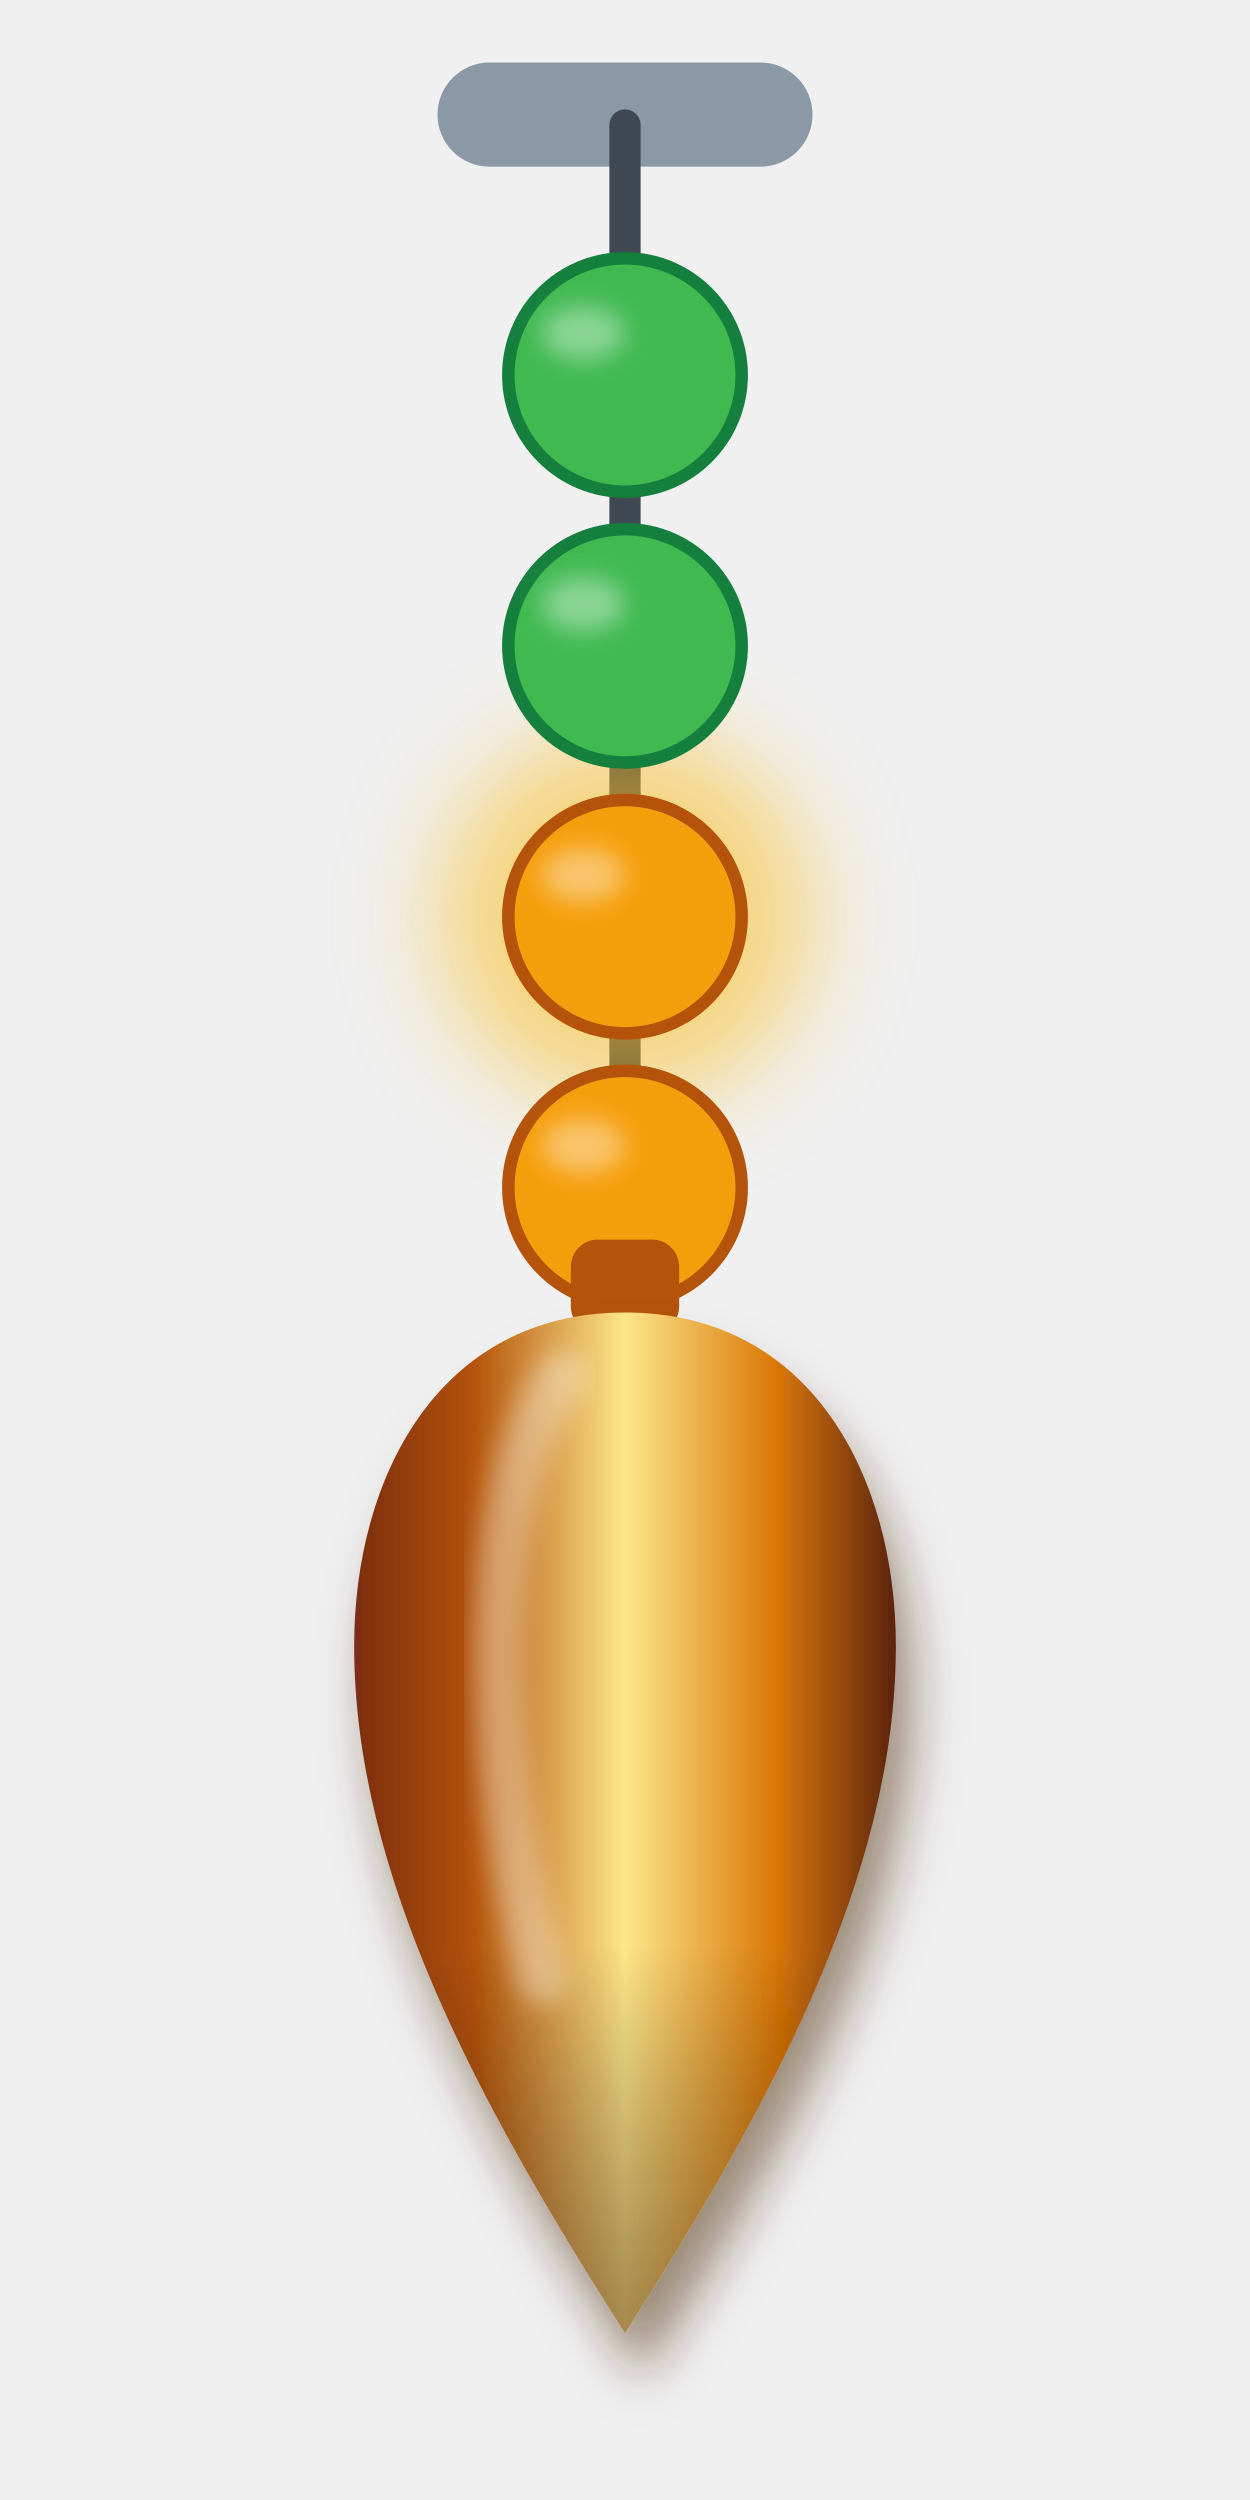
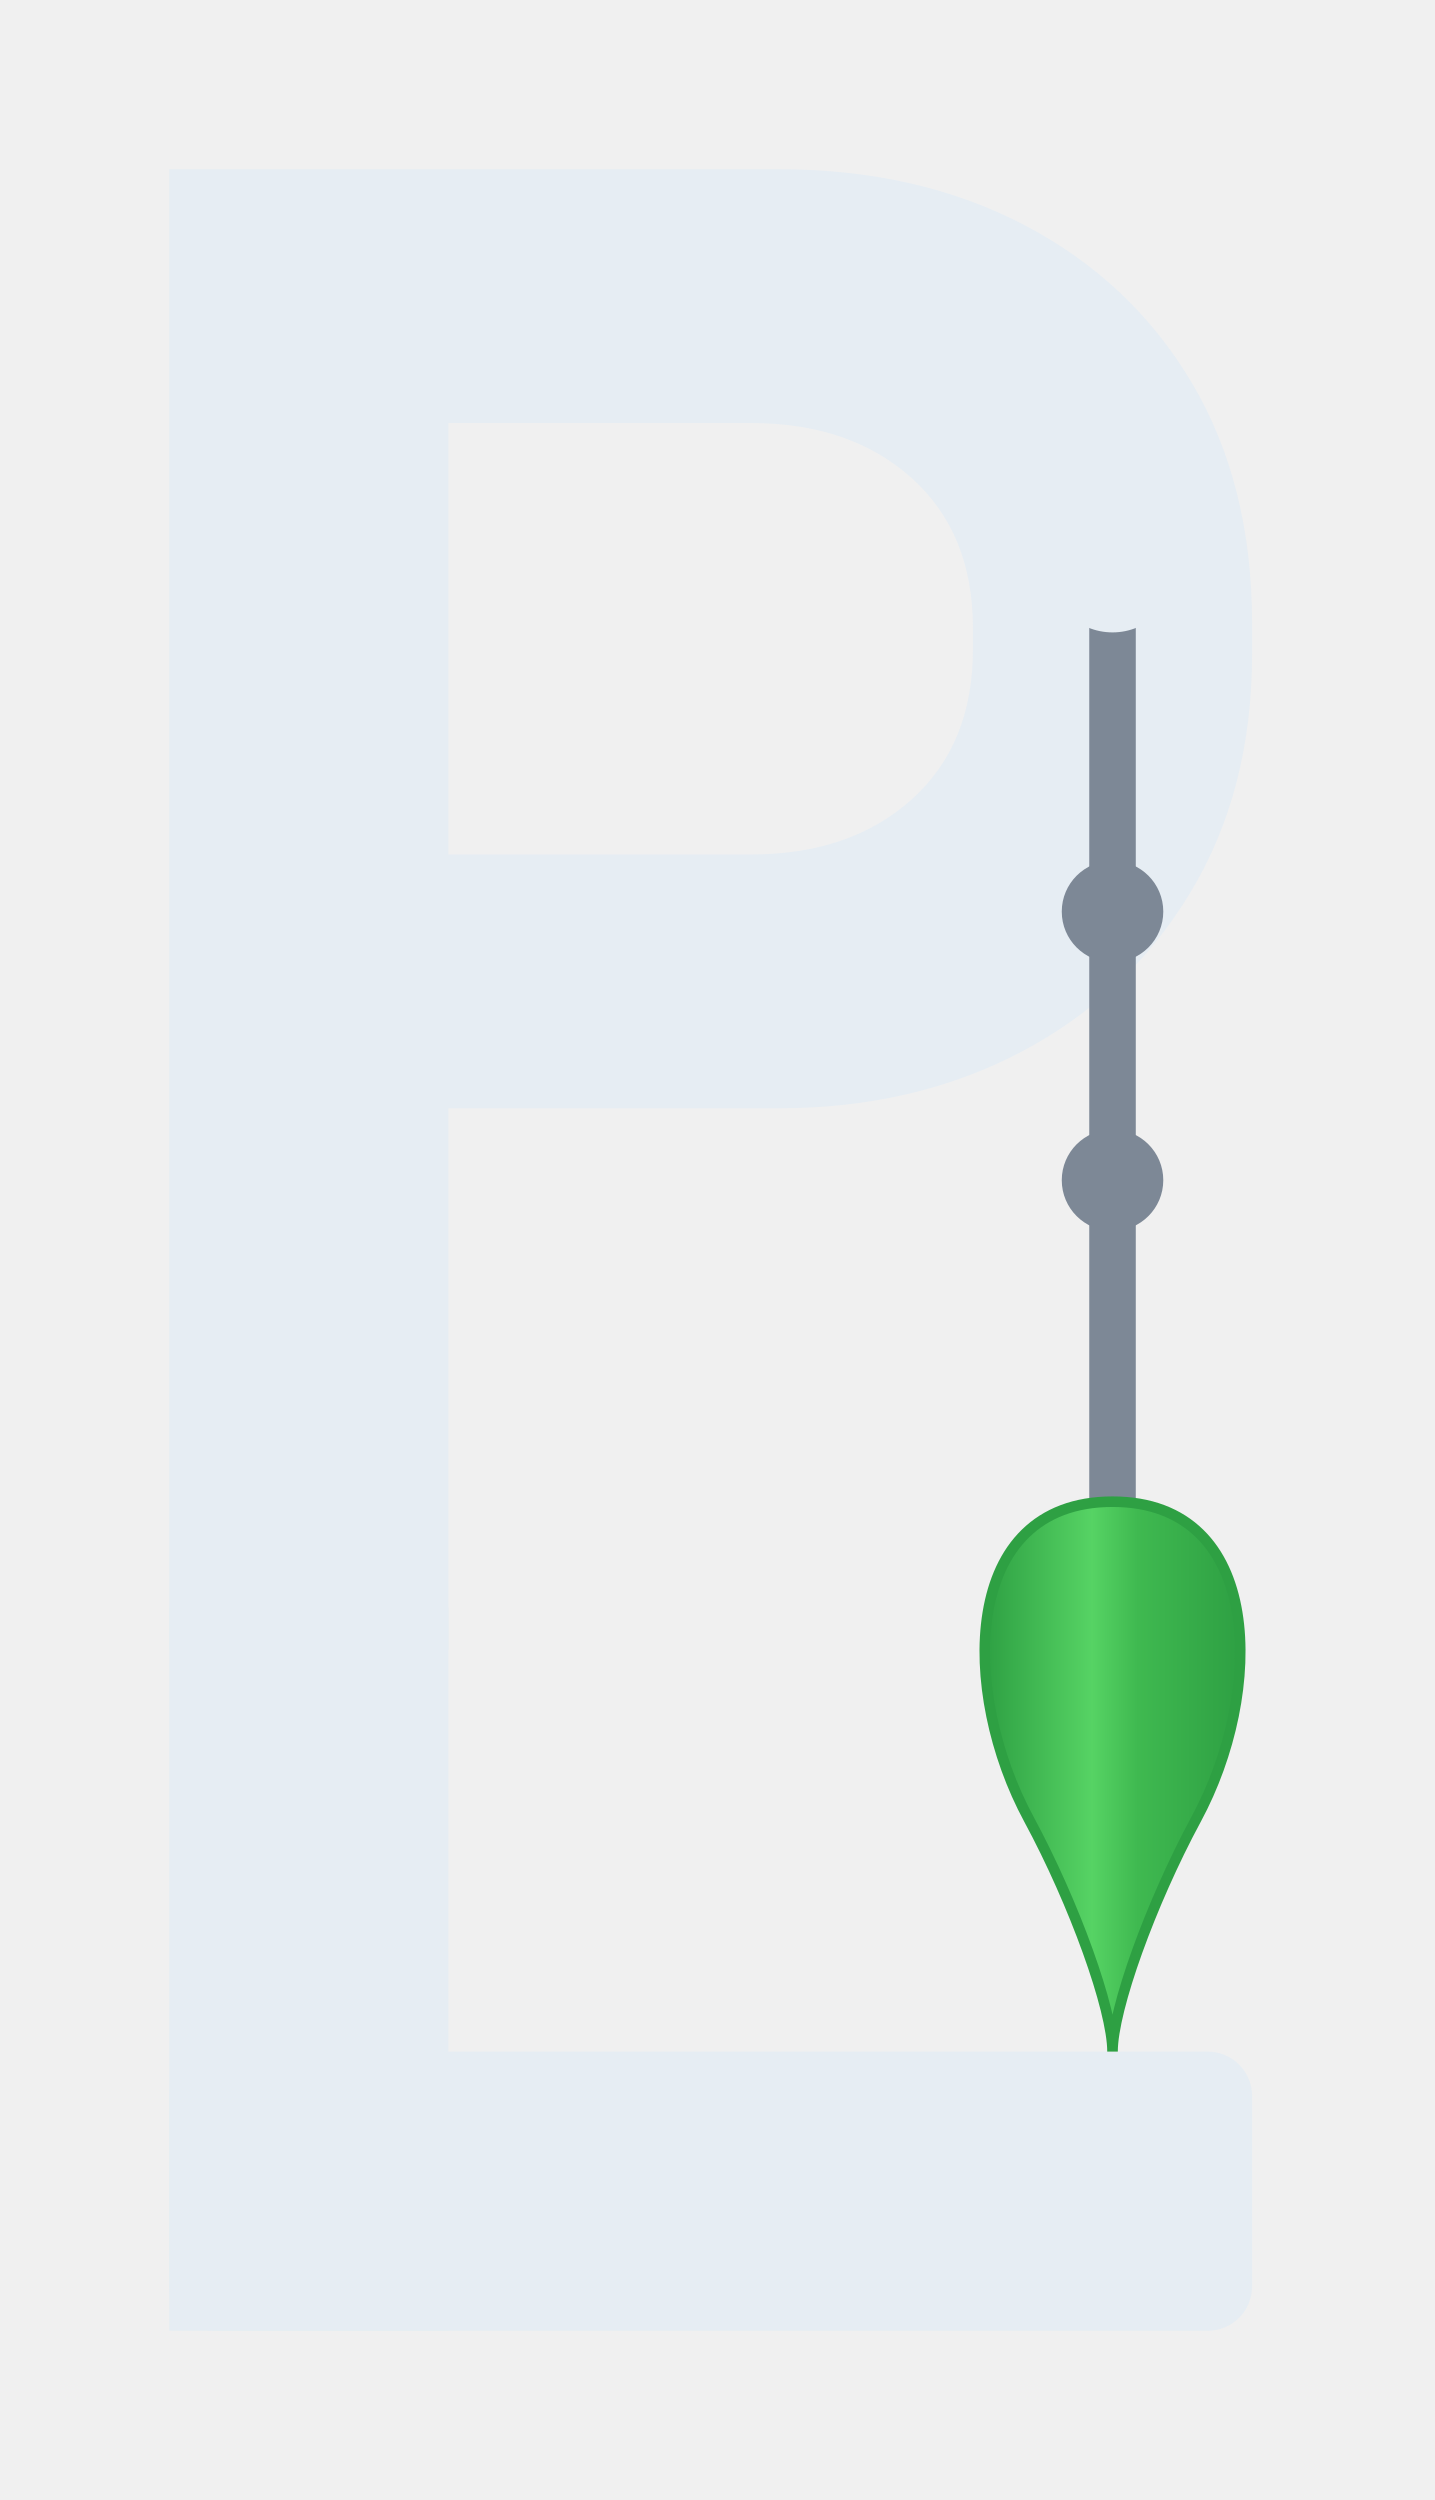
- <svg xmlns="http://www.w3.org/2000/svg" viewBox="20 8 60 120" role="img" aria-label="plumb-line logo">
+ <svg xmlns="http://www.w3.org/2000/svg" viewBox="-1.4 22.0 67.8 118.2" role="img" aria-label="plumb-line logo">
  <defs>
-     <linearGradient id="cyl" x1="0" y1="0" x2="1" y2="0">
-       <stop offset="0%" stop-color="#7c2d12" />
-       <stop offset="22%" stop-color="#b45309" />
-       <stop offset="50%" stop-color="#fde68a" />
-       <stop offset="78%" stop-color="#d97706" />
-       <stop offset="100%" stop-color="#5c2310" />
+     <linearGradient id="bob" x1="0" y1="0" x2="1" y2="0">
+       <stop offset="0%" stop-color="#2ea043" />
+       <stop offset="42%" stop-color="#56d364" />
+       <stop offset="60%" stop-color="#3fb950" />
+       <stop offset="100%" stop-color="#2ea043" />
    </linearGradient>
-     <linearGradient id="shade" x1="0" y1="0" x2="0" y2="1">
-       <stop offset="0%" stop-color="#000" stop-opacity="0" />
-       <stop offset="62%" stop-color="#000" stop-opacity="0" />
-       <stop offset="100%" stop-color="#3a1503" stop-opacity="0.45" />
-     </linearGradient>
-     <filter id="soft" x="-50%" y="-50%" width="200%" height="200%">
-       <feGaussianBlur stdDeviation="0.6" />
-     </filter>
-     <filter id="glow" x="-80%" y="-80%" width="260%" height="260%">
-       <feGaussianBlur stdDeviation="2.2" />
-     </filter>
-     <filter id="ds" x="-70%" y="-30%" width="240%" height="210%">
-       <feGaussianBlur in="SourceAlpha" stdDeviation="1.2" result="b" />
-       <feOffset in="b" dx="0.8" dy="2.2" result="o" />
-       <feFlood flood-color="#451a03" flood-opacity="0.5" result="c" />
-       <feComposite in="c" in2="o" operator="in" result="s" />
-       <feMerge>
-         <feMergeNode in="s" />
-         <feMergeNode in="SourceGraphic" />
-       </feMerge>
-     </filter>
  </defs>
-   <rect x="41" y="11" width="18" height="5" rx="2.5" fill="#8b98a5" />
-   <line x1="50" y1="14" x2="50" y2="72" stroke="#3f4853" stroke-width="1.5" stroke-linecap="round" />
-   <circle cx="50" cy="52" r="9" fill="#fbbf24" opacity="0.55" filter="url(#glow)" />
-   <circle cx="50" cy="26" r="5.6" fill="#3fb950" stroke="#15803d" stroke-width="0.6" />
-   <ellipse cx="48" cy="24" rx="2" ry="1.3" fill="#fff" opacity="0.4" filter="url(#soft)" />
-   <circle cx="50" cy="39" r="5.6" fill="#3fb950" stroke="#15803d" stroke-width="0.6" />
-   <ellipse cx="48" cy="37" rx="2" ry="1.3" fill="#fff" opacity="0.4" filter="url(#soft)" />
-   <circle cx="50" cy="52" r="5.6" fill="#f59e0b" stroke="#b45309" stroke-width="0.6" />
-   <ellipse cx="48" cy="50" rx="2" ry="1.3" fill="#fff" opacity="0.4" filter="url(#soft)" />
-   <circle cx="50" cy="65" r="5.6" fill="#f59e0b" stroke="#b45309" stroke-width="0.6" />
-   <ellipse cx="48" cy="63" rx="2" ry="1.3" fill="#fff" opacity="0.4" filter="url(#soft)" />
-   <rect x="47.4" y="67.5" width="5.2" height="4.5" rx="1.3" fill="#b45309" />
-   <g filter="url(#ds)">
-     <path d="M 50,71 C 59,71 63,79 63,87 C 63,98 57,109 50,120 C 43,109 37,98 37,87 C 37,79 41,71 50,71 Z" fill="url(#cyl)" />
-     <path d="M 50,71 C 59,71 63,79 63,87 C 63,98 57,109 50,120 C 43,109 37,98 37,87 C 37,79 41,71 50,71 Z" fill="url(#shade)" />
-   </g>
-   <path d="M 47,74 C 43,79 43,92 46,103" fill="none" stroke="#fff" stroke-opacity="0.35" stroke-width="2.4" stroke-linecap="round" filter="url(#soft)" />
+   <path d="M19.80 100L6.60 100L6.60 30L35.40 30Q42 30 47.05 32.65Q52.10 35.30 54.95 40.10Q57.80 44.90 57.80 51.50L57.80 52.90Q57.80 59.40 54.85 64.25Q51.90 69.10 46.85 71.75Q41.80 74.40 35.40 74.40L19.80 74.40L19.80 100M19.80 42L19.80 62.40L34.10 62.40Q38.80 62.40 41.70 59.80Q44.60 57.20 44.60 52.70L44.60 51.70Q44.60 47.20 41.70 44.60Q38.80 42 34.10 42" fill="#e6edf3" />
+   <rect x="6.6" y="98.0" width="13.2" height="34.2" fill="#e6edf3" />
+   <rect x="6.6" y="119.0" width="51.2" height="13.2" rx="2.1" fill="#e6edf3" />
+   <line x1="51.2" y1="48.9" x2="51.2" y2="94.0" stroke="#7d8896" stroke-width="2.2" stroke-linecap="round" />
+   <circle cx="51.2" cy="48.9" r="3" fill="#e6edf3" />
+   <circle cx="51.2" cy="65.1" r="2.4" fill="#7d8896" />
+   <circle cx="51.2" cy="77.8" r="2.4" fill="#7d8896" />
+   <path d="M 51.2,93     C 58.4,93 58.4,102 55.16,108     C 53,112 51.2,117 51.2,119     C 51.2,117 49.4,112 47.24,108     C 44,102 44,93 51.2,93 Z" fill="url(#bob)" stroke="#2ea043" stroke-width="0.5" />
</svg>
